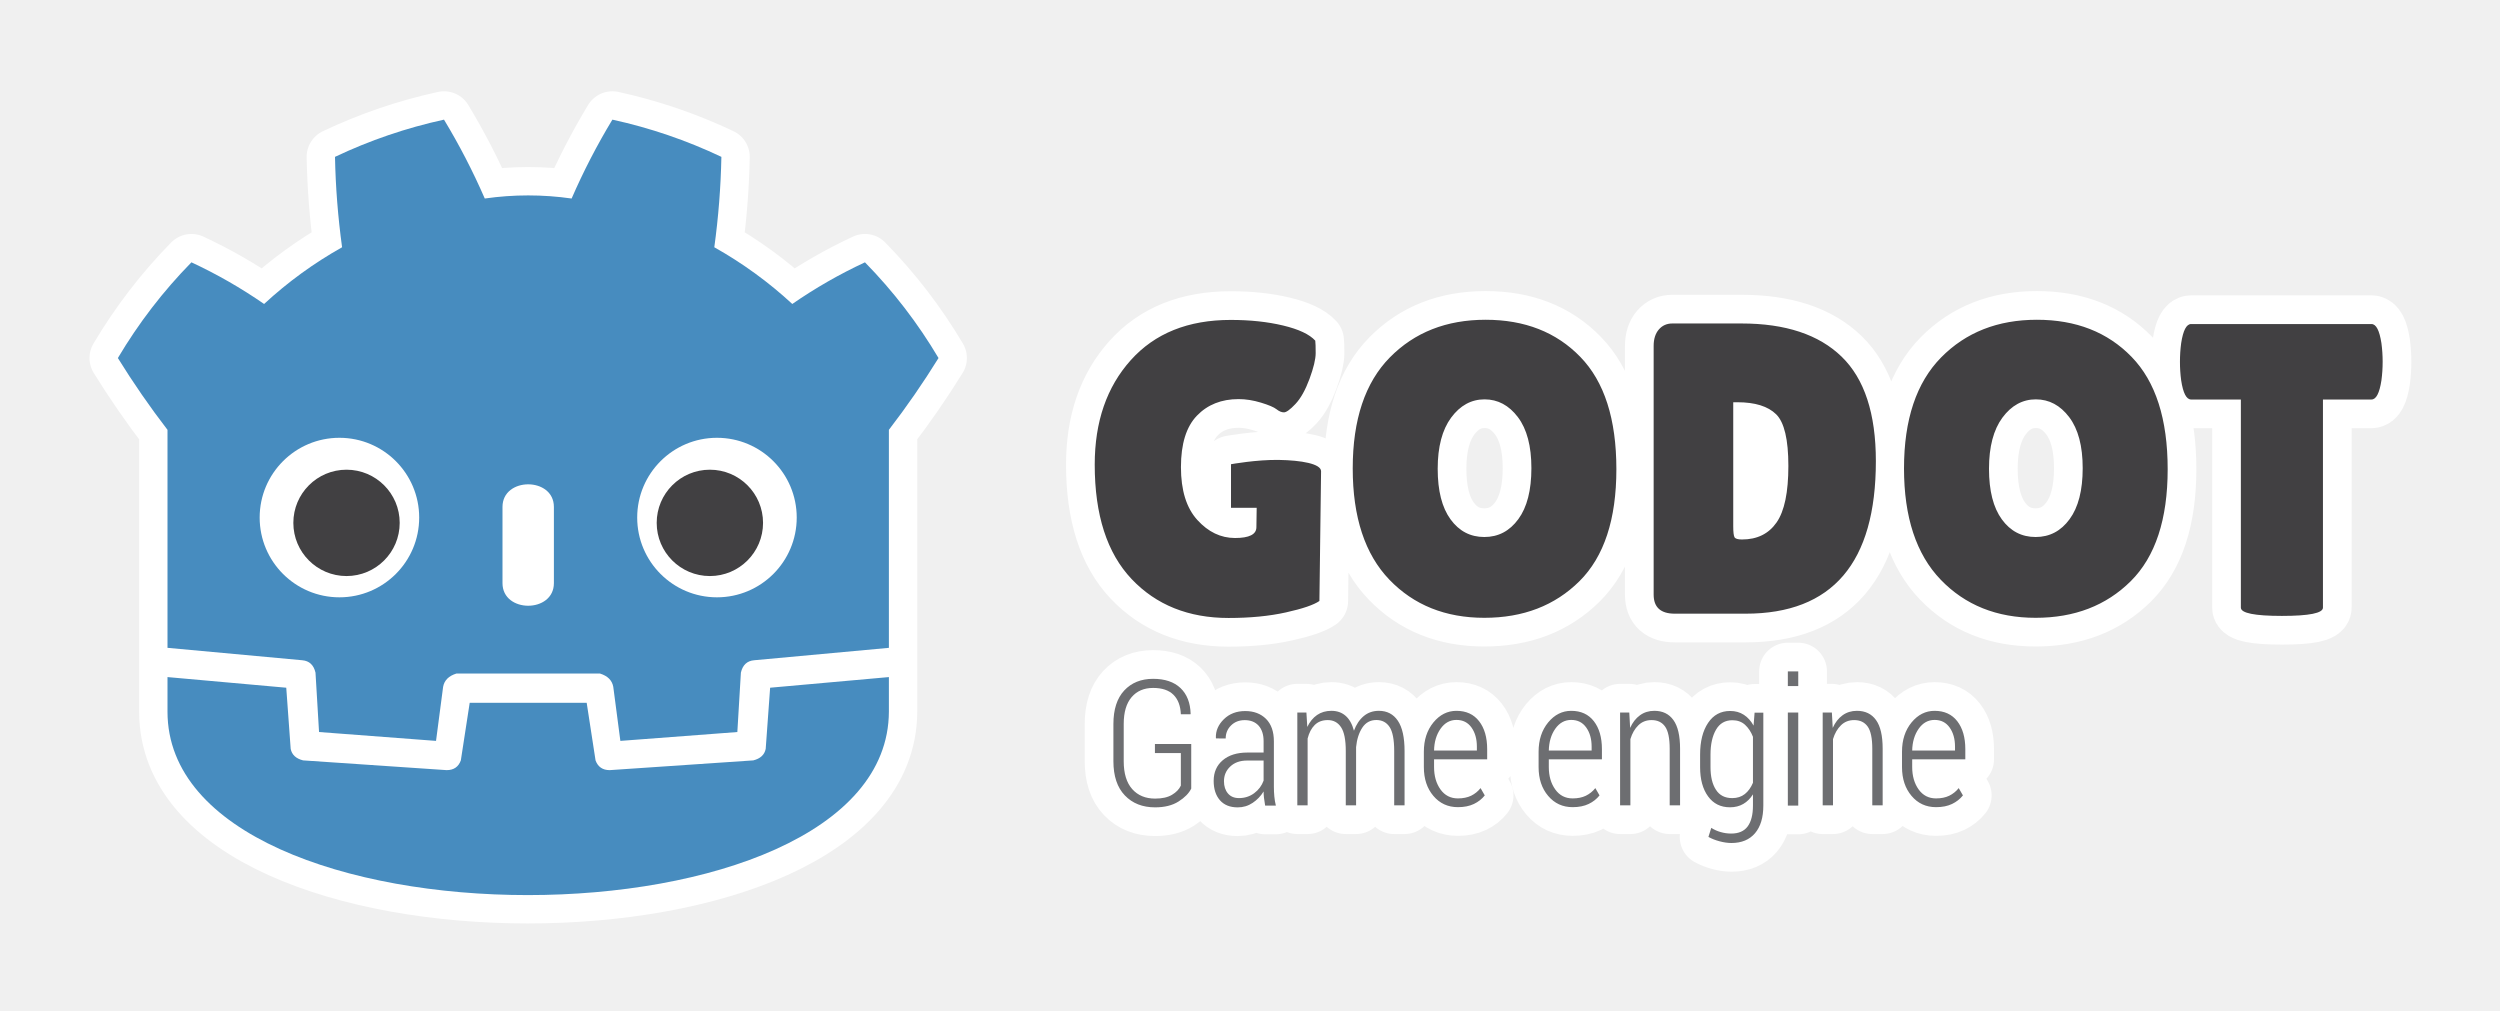
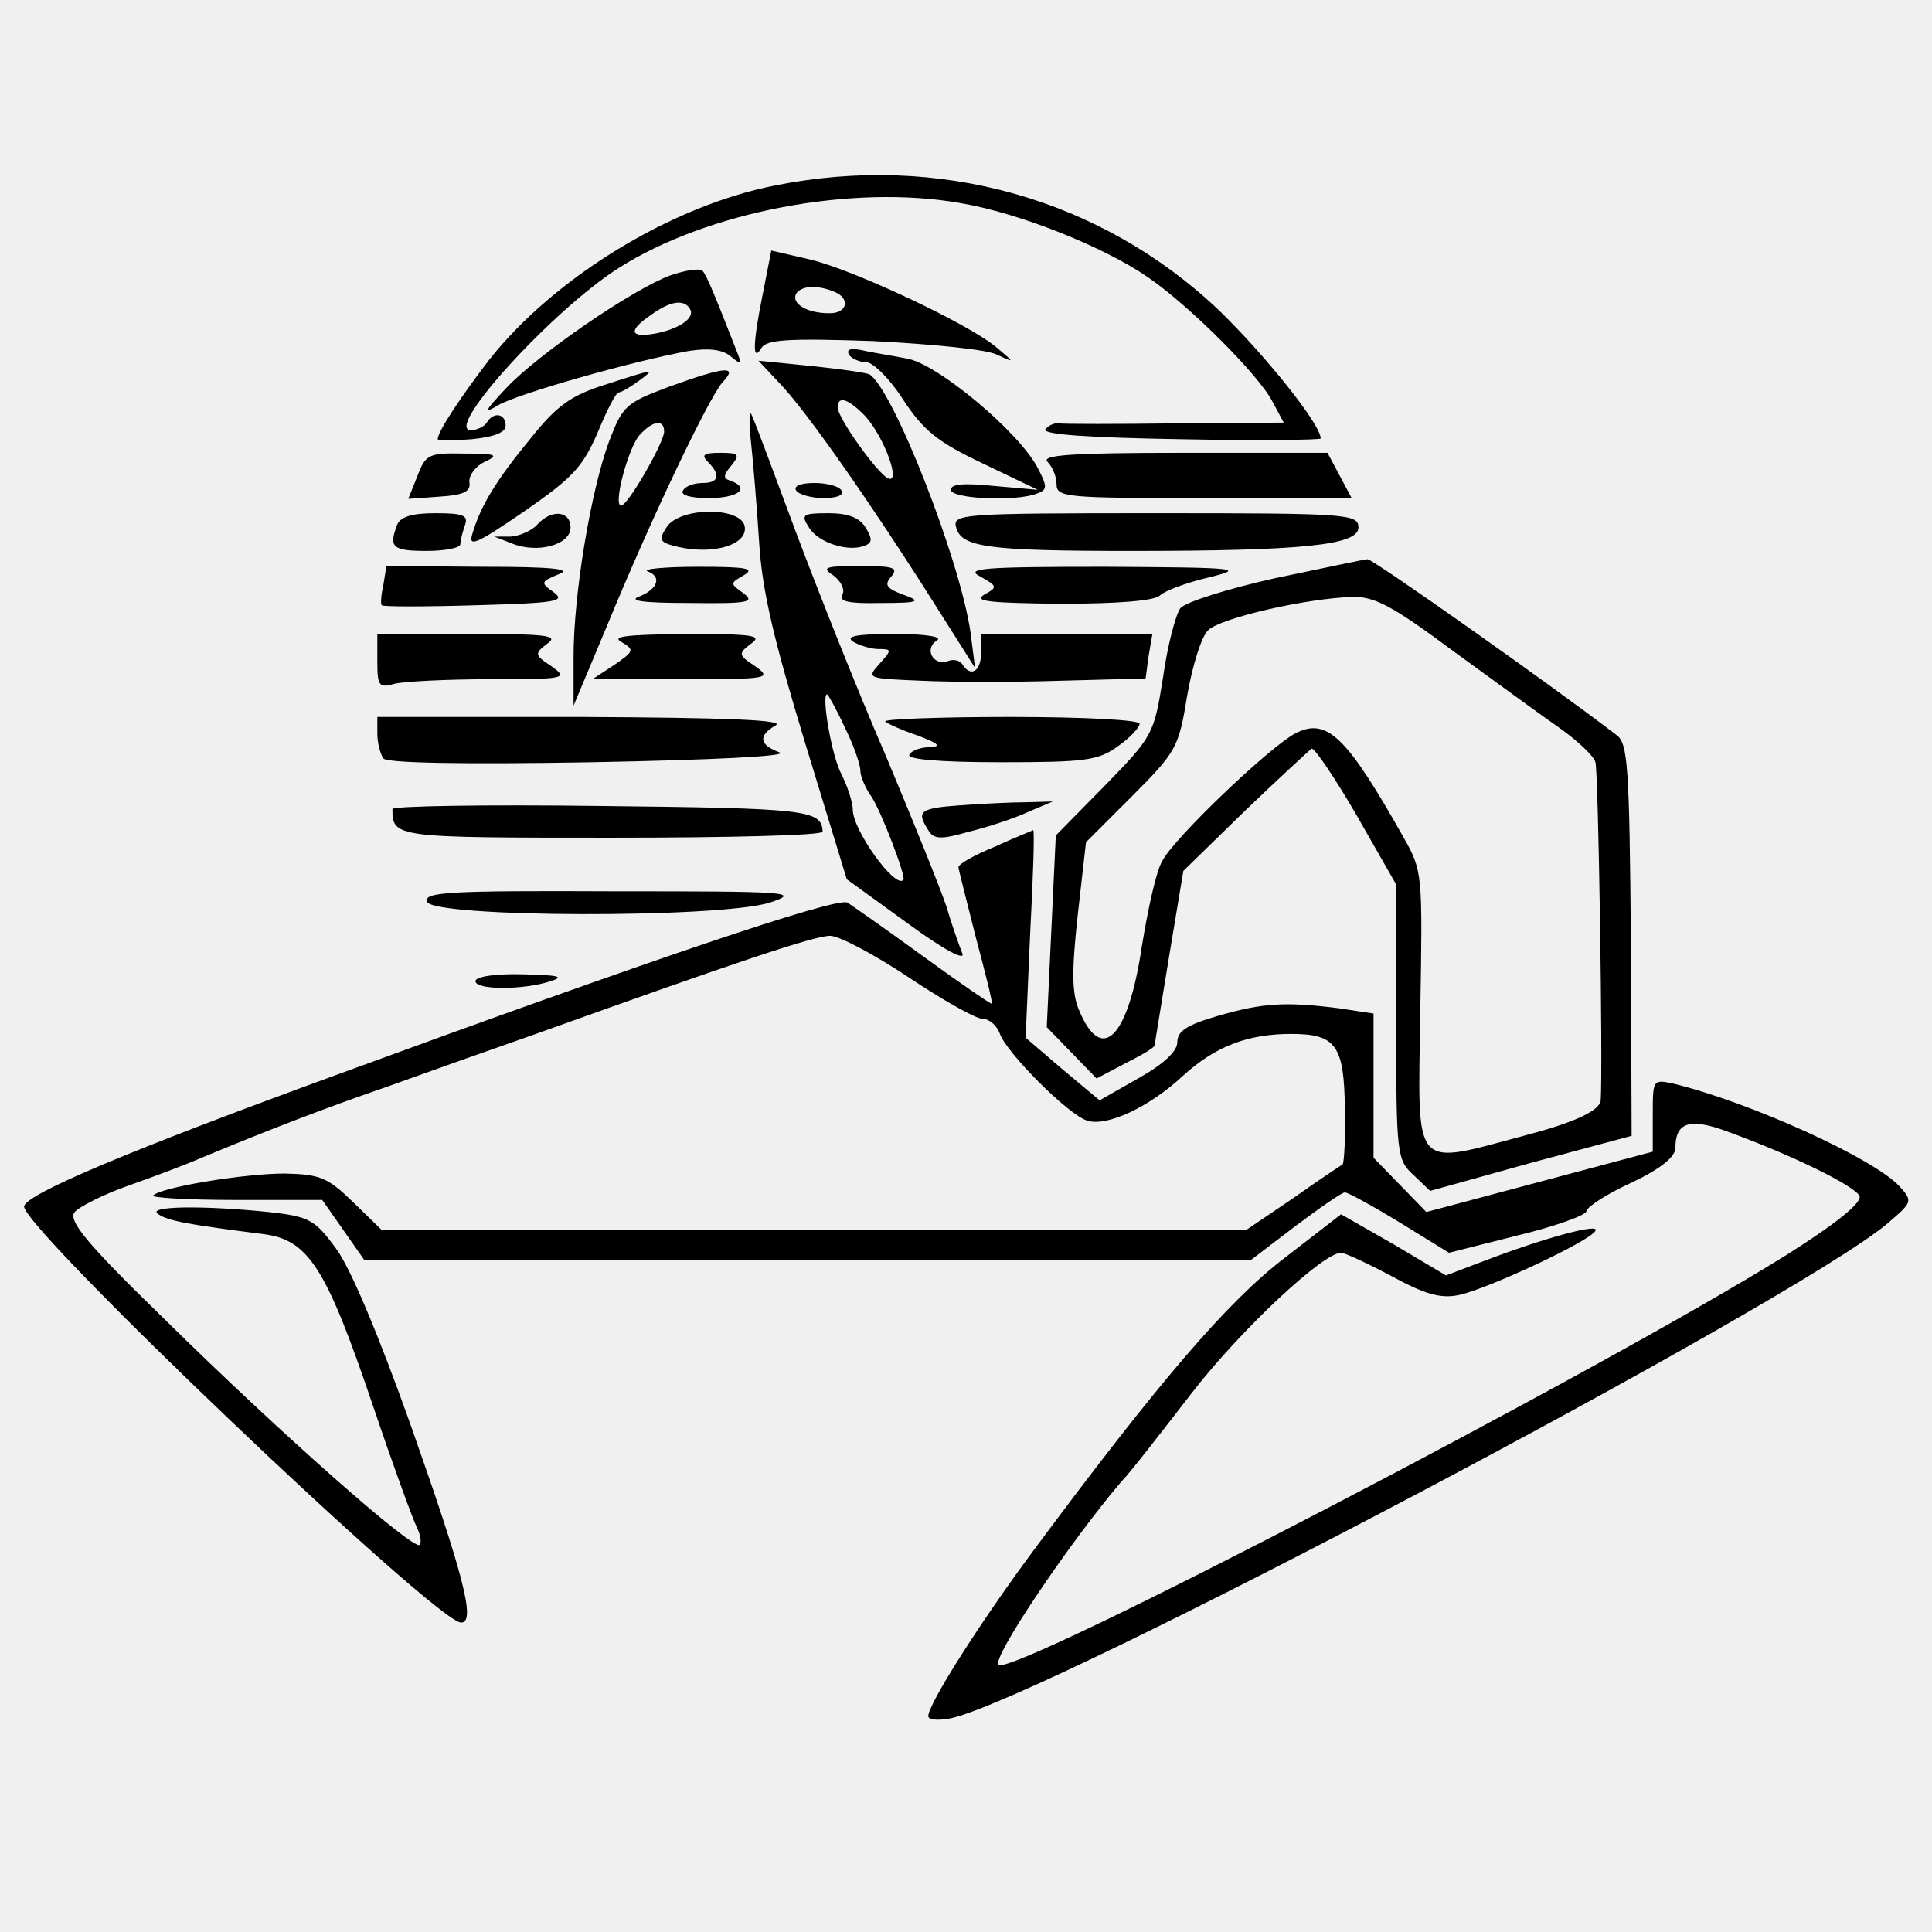
- <svg xmlns="http://www.w3.org/2000/svg" width="1024" height="414">
-   <path stroke="#fff" stroke-linejoin="round" stroke-width="23.5" d="M523.82 188.382c-9.142-.142-19.603 1.764-19.603 1.764v17.842h10.52l-.117 7.953c0 2.946-2.92 4.427-8.747 4.427-5.831 0-10.982-2.47-15.45-7.395-4.48-4.932-6.708-12.141-6.708-21.64 0-9.519 2.176-16.537 6.536-21.065 4.35-4.524 10.05-6.794 17.064-6.794 2.946 0 5.996.476 9.168 1.445 3.174.962 5.293 1.863 6.375 2.707 1.072.867 2.09 1.277 3.056 1.277.96 0 2.513-1.122 4.66-3.392 2.153-2.263 4.082-5.693 5.782-10.267 1.694-4.598 2.543-8.122 2.543-10.621 0-2.48-.054-4.19-.164-5.092-2.379-2.603-6.767-4.666-13.168-6.2-6.39-1.53-13.552-2.289-21.476-2.289-17.438 0-31.073 5.49-40.92 16.47-9.855 10.982-14.773 25.24-14.773 42.79 0 20.607 5.035 36.227 15.103 46.868 10.085 10.64 23.327 15.953 39.743 15.953 8.827 0 16.664-.76 23.51-2.289 6.853-1.523 11.41-3.088 13.676-4.67l.68-53.137c0-3.087-8.149-4.488-17.29-4.645zm84.247-24.804c-5.431 0-9.98 2.496-13.671 7.47-3.672 4.98-5.517 11.969-5.517 20.963 0 9.013 1.754 15.914 5.27 20.722 3.508 4.823 8.117 7.225 13.835 7.225 5.715 0 10.358-2.432 13.924-7.313q5.351-7.293 5.353-20.884c0-9.054-1.846-16.023-5.524-20.89q-5.51-7.292-13.67-7.293m-.083 89.477c-15.9 0-28.868-5.203-38.89-15.61q-15.016-15.624-15.017-45.592c0-19.992 5.063-35.128 15.191-45.435 10.131-10.293 23.209-15.444 39.228-15.444 16.016 0 28.954 5.058 38.795 15.204 9.858 10.126 14.778 25.477 14.778 46.009 0 20.546-5.034 35.828-15.114 45.856-10.08 10.008-23.062 15.012-38.971 15.012m101.95-88.298v50.788c0 2.37.176 3.866.515 4.493.337.624 1.358.937 3.052.937 6.232 0 10.954-2.328 14.181-6.97 3.235-4.636 4.835-12.356 4.835-23.168 0-10.817-1.674-17.865-5-21.139-3.344-3.283-8.64-4.94-15.884-4.94zm-32.599 78.798V141.681c0-2.832.704-5.067 2.126-6.724 1.413-1.632 3.25-2.461 5.521-2.461h28.357c17.994 0 31.664 4.54 40.994 13.597 9.347 9.054 14.02 23.31 14.02 42.784 0 41.66-17.778 62.486-53.326 62.486h-29.03c-5.769 0-8.662-2.597-8.662-7.808m156.544-79.977c-5.432 0-9.994 2.496-13.678 7.47q-5.507 7.471-5.508 20.963c0 9.013 1.758 15.914 5.262 20.722 3.505 4.823 8.119 7.225 13.837 7.225 5.717 0 10.363-2.432 13.924-7.313q5.354-7.293 5.355-20.884c0-9.054-1.843-16.023-5.522-20.89-3.68-4.861-8.23-7.293-13.67-7.293m-.087 89.477q-23.86 0-38.88-15.61-15.03-15.624-15.03-45.592c0-19.992 5.065-35.128 15.191-45.435 10.139-10.293 23.209-15.444 39.233-15.444 16.02 0 28.946 5.058 38.8 15.204 9.85 10.126 14.772 25.477 14.772 46.009 0 20.546-5.037 35.828-15.115 45.856-10.076 10.008-23.07 15.012-38.971 15.012m117.69-4.17c0 2.251-5.597 3.392-16.809 3.392-11.202 0-16.815-1.141-16.815-3.392v-85.248h-20.371c-1.928 0-3.286-2.597-4.077-7.818a56 56 0 0 1-.501-7.636c0-2.592.162-5.146.501-7.636.79-5.205 2.15-7.823 4.077-7.823h73.864c1.924 0 3.277 2.617 4.078 7.823.333 2.49.505 5.043.505 7.636 0 2.608-.172 5.152-.505 7.637-.8 5.22-2.154 7.817-4.078 7.817h-19.87z" />
-   <path fill="#414042" d="M523.82 188.382c-9.142-.142-19.603 1.764-19.603 1.764v17.842h10.52l-.117 7.953c0 2.946-2.92 4.427-8.747 4.427-5.831 0-10.982-2.47-15.45-7.395-4.48-4.932-6.708-12.141-6.708-21.64 0-9.519 2.176-16.537 6.536-21.065 4.35-4.524 10.05-6.794 17.064-6.794 2.946 0 5.996.476 9.168 1.445 3.174.962 5.293 1.863 6.375 2.707 1.072.867 2.09 1.277 3.056 1.277.96 0 2.513-1.122 4.66-3.392 2.153-2.263 4.082-5.693 5.782-10.267 1.694-4.598 2.543-8.122 2.543-10.621 0-2.48-.054-4.19-.164-5.092-2.379-2.603-6.767-4.666-13.168-6.2-6.39-1.53-13.552-2.289-21.476-2.289-17.438 0-31.073 5.49-40.92 16.47-9.855 10.982-14.773 25.24-14.773 42.79 0 20.607 5.035 36.227 15.103 46.868 10.085 10.64 23.327 15.953 39.743 15.953 8.827 0 16.664-.76 23.51-2.289 6.853-1.523 11.41-3.088 13.676-4.67l.68-53.137c0-3.087-8.149-4.488-17.29-4.645m84.247-24.804c-5.431 0-9.98 2.496-13.671 7.47-3.672 4.98-5.517 11.969-5.517 20.963 0 9.013 1.754 15.914 5.27 20.722 3.508 4.823 8.117 7.225 13.835 7.225 5.715 0 10.358-2.432 13.924-7.313q5.351-7.293 5.353-20.884c0-9.054-1.846-16.023-5.524-20.89q-5.51-7.292-13.67-7.293m-.083 89.477c-15.9 0-28.868-5.203-38.89-15.61q-15.016-15.624-15.017-45.592c0-19.992 5.063-35.128 15.191-45.435 10.131-10.293 23.209-15.444 39.228-15.444 16.016 0 28.954 5.058 38.795 15.204 9.858 10.126 14.778 25.477 14.778 46.009 0 20.546-5.034 35.828-15.114 45.856-10.08 10.008-23.062 15.012-38.971 15.012m101.95-88.298v50.788c0 2.37.176 3.866.515 4.493.337.624 1.358.937 3.052.937 6.232 0 10.954-2.328 14.181-6.97 3.235-4.636 4.835-12.356 4.835-23.168 0-10.817-1.674-17.865-5-21.139-3.344-3.283-8.64-4.94-15.884-4.94zm-32.599 78.798V141.681c0-2.832.704-5.067 2.126-6.724 1.413-1.632 3.25-2.461 5.521-2.461h28.357c17.994 0 31.664 4.54 40.994 13.597 9.347 9.054 14.02 23.31 14.02 42.784 0 41.66-17.778 62.486-53.326 62.486h-29.03c-5.769 0-8.662-2.597-8.662-7.808m156.544-79.977c-5.432 0-9.994 2.496-13.678 7.47q-5.507 7.471-5.508 20.963c0 9.013 1.758 15.914 5.262 20.722 3.505 4.823 8.119 7.225 13.837 7.225 5.717 0 10.363-2.432 13.924-7.313q5.354-7.293 5.355-20.884c0-9.054-1.843-16.023-5.522-20.89-3.68-4.861-8.23-7.293-13.67-7.293m-.087 89.477q-23.86 0-38.88-15.61-15.03-15.624-15.03-45.592c0-19.992 5.065-35.128 15.191-45.435 10.139-10.293 23.209-15.444 39.233-15.444 16.02 0 28.946 5.058 38.8 15.204 9.85 10.126 14.772 25.477 14.772 46.009 0 20.546-5.037 35.828-15.115 45.856-10.076 10.008-23.07 15.012-38.971 15.012m117.69-4.17c0 2.251-5.597 3.392-16.809 3.392-11.202 0-16.815-1.141-16.815-3.392v-85.248h-20.371c-1.928 0-3.286-2.597-4.077-7.818a56 56 0 0 1-.501-7.636c0-2.592.162-5.146.501-7.636.79-5.205 2.15-7.823 4.077-7.823h73.864c1.924 0 3.277 2.617 4.078 7.823.333 2.49.505 5.043.505 7.636 0 2.608-.172 5.152-.505 7.637-.8 5.22-2.154 7.817-4.078 7.817h-19.87z" />
-   <path stroke="#fff" stroke-linejoin="round" stroke-width="23.5" d="M487.93 322.997c-.94 1.926-2.664 3.691-5.188 5.289-2.52 1.607-5.722 2.406-9.611 2.406-5.132 0-9.259-1.617-12.394-4.887-3.122-3.243-4.686-7.92-4.686-14.022V296.57c0-5.97 1.473-10.548 4.431-13.743 2.95-3.17 6.903-4.78 11.84-4.78 4.824 0 8.564 1.27 11.212 3.781 2.639 2.519 4.025 6.038 4.146 10.532l-.066.2h-3.94c-.14-3.443-1.14-6.101-3.022-7.979-1.871-1.861-4.655-2.803-8.33-2.803-3.72 0-6.668 1.259-8.823 3.785-2.15 2.518-3.224 6.17-3.224 10.968v15.301q.001 7.462 3.476 11.382c2.316 2.592 5.438 3.892 9.38 3.892 2.876 0 5.19-.51 6.92-1.554 1.738-1.028 2.942-2.285 3.624-3.775V308.45h-10.618v-3.704h14.873zm19.557 3.902c2.336 0 4.416-.661 6.232-2.01 1.82-1.353 3.096-3.063 3.852-5.146v-8.224h-6.756q-4.31 0-6.896 2.442c-1.726 1.617-2.581 3.637-2.581 6.037 0 2.03.534 3.696 1.616 4.981 1.08 1.289 2.59 1.92 4.533 1.92m10.715 3.068a99 99 0 0 1-.48-3.225 22 22 0 0 1-.15-2.562 14.9 14.9 0 0 1-4.483 4.675c-1.836 1.236-3.878 1.848-6.128 1.848-3.147 0-5.567-.975-7.28-2.927-1.702-1.96-2.563-4.6-2.563-7.936 0-3.523 1.237-6.35 3.72-8.448 2.48-2.098 5.85-3.147 10.09-3.147h6.643v-4.672c0-2.686-.686-4.802-2.032-6.331-1.375-1.51-3.264-2.275-5.701-2.275-2.268 0-4.139.722-5.608 2.182-1.463 1.45-2.19 3.224-2.19 5.337l-3.944-.035-.07-.206c-.11-2.866.973-5.4 3.261-7.646 2.279-2.24 5.203-3.352 8.761-3.352 3.517 0 6.347 1.069 8.509 3.2q3.224 3.227 3.226 9.21v18.645c0 1.358.064 2.677.183 3.936a25 25 0 0 0 .627 3.729zm16.905-38.108.36 5.9c1-2.112 2.339-3.739 3.998-4.896q2.498-1.711 5.874-1.711c2.296 0 4.232.668 5.794 2.02 1.562 1.347 2.714 3.387 3.446 6.127.938-2.529 2.264-4.528 3.986-5.975 1.722-1.45 3.812-2.172 6.23-2.172 3.335 0 5.923 1.35 7.755 4.05 1.841 2.705 2.759 6.856 2.759 12.464v22.207h-4.246v-22.28c0-4.663-.645-7.946-1.9-9.834-1.261-1.89-3.071-2.842-5.41-2.842-2.462 0-4.384 1.04-5.767 3.152-1.375 2.112-2.223 4.754-2.531 7.945v23.86h-4.224v-22.258c0-4.554-.639-7.812-1.945-9.759-1.299-1.946-3.107-2.912-5.427-2.912-2.218 0-4.013.677-5.358 2.02-1.353 1.349-2.315 3.195-2.899 5.538v27.369h-4.22v-38.014zm61.457 3.021q-3.966 0-6.517 3.613c-1.705 2.415-2.585 5.392-2.656 8.938h17.537v-1.626c0-3.137-.736-5.75-2.21-7.822-1.482-2.075-3.53-3.103-6.154-3.103m.598 35.735c-4.099 0-7.451-1.543-10.055-4.621q-3.895-4.61-3.896-11.793v-6.313c0-4.798 1.303-8.798 3.912-11.979 2.616-3.167 5.758-4.75 9.441-4.75 3.983 0 7.068 1.413 9.27 4.246q3.313 4.257 3.312 11.434v4.171H587.39v3.162c0 3.68.882 6.744 2.635 9.19 1.757 2.45 4.144 3.666 7.136 3.666 2.077 0 3.888-.367 5.396-1.089a11.1 11.1 0 0 0 3.877-3.132l1.728 2.99c-1.148 1.456-2.634 2.633-4.45 3.505-1.811.868-4 1.312-6.551 1.312m46.411-35.734q-3.976 0-6.528 3.613-2.54 3.62-2.652 8.938h17.54v-1.626c0-3.137-.733-5.75-2.216-7.822-1.475-2.075-3.52-3.103-6.144-3.103m.593 35.735c-4.1 0-7.446-1.543-10.045-4.621q-3.91-4.61-3.91-11.793v-6.313c0-4.798 1.309-8.798 3.913-11.979 2.623-3.167 5.766-4.75 9.45-4.75 3.975 0 7.072 1.413 9.27 4.246 2.2 2.837 3.304 6.65 3.304 11.434v4.171h-21.755v3.162q0 5.52 2.647 9.19c1.747 2.45 4.124 3.666 7.125 3.666 2.087 0 3.888-.367 5.392-1.089a11.2 11.2 0 0 0 3.894-3.132l1.717 2.99c-1.15 1.456-2.633 2.633-4.451 3.505-1.81.868-3.997 1.312-6.55 1.312m23.189-38.755.345 6.284c1.014-2.23 2.353-3.962 4.034-5.166 1.667-1.21 3.63-1.824 5.887-1.824 3.396 0 5.998 1.256 7.804 3.78 1.826 2.518 2.73 6.434 2.73 11.749v23.191h-4.249V306.72c0-4.343-.636-7.377-1.9-9.137-1.258-1.76-3.107-2.636-5.513-2.636-2.158 0-3.968.701-5.419 2.126-1.457 1.412-2.543 3.294-3.267 5.666v27.134h-4.219V291.86zm33.27 22.395c0 3.858.73 6.926 2.213 9.208 1.465 2.304 3.695 3.443 6.671 3.443 2.04 0 3.757-.544 5.167-1.657 1.405-1.113 2.514-2.662 3.336-4.627V301.79c-.79-2.025-1.874-3.66-3.244-4.92-1.368-1.24-3.102-1.863-5.186-1.863-2.97 0-5.216 1.294-6.708 3.891-1.502 2.603-2.25 5.995-2.25 10.161zm-4.262-5.195c0-5.386 1.088-9.714 3.274-12.975 2.169-3.245 5.187-4.871 9.03-4.871 2.134 0 4.007.52 5.607 1.564 1.603 1.024 2.928 2.523 3.992 4.43l.412-5.287h3.581v38.048c0 4.871-1.13 8.646-3.4 11.317-2.271 2.66-5.499 4.009-9.666 4.009-1.5 0-3.11-.235-4.832-.691-1.724-.456-3.252-1.054-4.59-1.805l1.168-3.704a14.1 14.1 0 0 0 3.831 1.716 15.2 15.2 0 0 0 4.352.616q4.536-.001 6.71-2.905c1.452-1.961 2.18-4.798 2.18-8.553v-4.597c-1.079 1.71-2.402 3.024-3.97 3.93-1.563.912-3.39 1.368-5.448 1.368-3.818 0-6.814-1.496-8.976-4.486-2.167-2.983-3.255-6.965-3.255-11.93zm40.2 20.916h-4.266V291.86h4.266zm0-48.968h-4.266v-6.005h4.266zm13.774 10.852.346 6.284c1.016-2.23 2.35-3.962 4.027-5.166 1.677-1.21 3.643-1.824 5.89-1.824 3.397 0 6.01 1.256 7.82 3.78 1.821 2.518 2.717 6.434 2.717 11.749v23.191h-4.248V306.72c0-4.343-.635-7.377-1.897-9.137-1.268-1.76-3.103-2.636-5.517-2.636-2.157 0-3.962.701-5.412 2.126-1.455 1.412-2.545 3.294-3.266 5.666v27.134h-4.224V291.86zm42.074 3.021q-3.978 0-6.518 3.613-2.547 3.62-2.66 8.938h17.54v-1.626c0-3.137-.731-5.75-2.21-7.822-1.476-2.075-3.525-3.103-6.152-3.103m.602 35.735c-4.11 0-7.456-1.543-10.048-4.621q-3.903-4.61-3.903-11.793v-6.313c0-4.798 1.302-8.798 3.91-11.979q3.924-4.75 9.439-4.75c3.978 0 7.077 1.413 9.283 4.246 2.197 2.837 3.3 6.65 3.3 11.434v4.171h-21.76v3.162c0 3.68.887 6.744 2.642 9.19 1.754 2.45 4.133 3.666 7.137 3.666 2.08 0 3.88-.367 5.382-1.089a11.16 11.16 0 0 0 3.897-3.132l1.725 2.99c-1.156 1.456-2.64 2.633-4.454 3.505-1.81.868-3.998 1.312-6.55 1.312" />
-   <path fill="#6d6e71" d="M487.93 322.997c-.94 1.926-2.664 3.691-5.188 5.289-2.52 1.607-5.722 2.406-9.611 2.406-5.132 0-9.259-1.617-12.394-4.887-3.122-3.243-4.686-7.92-4.686-14.022V296.57c0-5.97 1.473-10.548 4.431-13.743 2.95-3.17 6.903-4.78 11.84-4.78 4.824 0 8.564 1.27 11.212 3.781 2.639 2.519 4.025 6.038 4.146 10.532l-.066.2h-3.94c-.14-3.443-1.14-6.101-3.022-7.979-1.871-1.861-4.655-2.803-8.33-2.803-3.72 0-6.668 1.259-8.823 3.785-2.15 2.518-3.224 6.17-3.224 10.968v15.301q.001 7.462 3.476 11.382c2.316 2.592 5.438 3.892 9.38 3.892 2.876 0 5.19-.51 6.92-1.554 1.738-1.028 2.942-2.285 3.624-3.775V308.45h-10.618v-3.704h14.873zm19.557 3.902c2.336 0 4.416-.661 6.232-2.01 1.82-1.353 3.096-3.063 3.852-5.146v-8.224h-6.756q-4.31 0-6.896 2.442c-1.726 1.617-2.581 3.637-2.581 6.037 0 2.03.534 3.696 1.616 4.981 1.08 1.289 2.59 1.92 4.533 1.92m10.715 3.068a99 99 0 0 1-.48-3.225 22 22 0 0 1-.15-2.562 14.9 14.9 0 0 1-4.483 4.675c-1.836 1.236-3.878 1.848-6.128 1.848-3.147 0-5.567-.975-7.28-2.927-1.702-1.96-2.563-4.6-2.563-7.936 0-3.523 1.237-6.35 3.72-8.448 2.48-2.098 5.85-3.147 10.09-3.147h6.643v-4.672c0-2.686-.686-4.802-2.032-6.331-1.375-1.51-3.264-2.275-5.701-2.275-2.268 0-4.139.722-5.608 2.182-1.463 1.45-2.19 3.224-2.19 5.337l-3.944-.035-.07-.206c-.11-2.866.973-5.4 3.261-7.646 2.279-2.24 5.203-3.352 8.761-3.352 3.517 0 6.347 1.069 8.509 3.2q3.224 3.227 3.226 9.21v18.645c0 1.358.064 2.677.183 3.936a25 25 0 0 0 .627 3.729zm16.905-38.108.36 5.9c1-2.112 2.339-3.739 3.998-4.896q2.498-1.711 5.874-1.711c2.296 0 4.232.668 5.794 2.02 1.562 1.347 2.714 3.387 3.446 6.127.938-2.529 2.264-4.528 3.986-5.975 1.722-1.45 3.812-2.172 6.23-2.172 3.335 0 5.923 1.35 7.755 4.05 1.841 2.705 2.759 6.856 2.759 12.464v22.207h-4.246v-22.28c0-4.663-.645-7.946-1.9-9.834-1.261-1.89-3.071-2.842-5.41-2.842-2.462 0-4.384 1.04-5.767 3.152-1.375 2.112-2.223 4.754-2.531 7.945v23.86h-4.224v-22.258c0-4.554-.639-7.812-1.945-9.759-1.299-1.946-3.107-2.912-5.427-2.912-2.218 0-4.013.677-5.358 2.02-1.353 1.349-2.315 3.195-2.899 5.538v27.369h-4.22v-38.014zm61.457 3.021q-3.966 0-6.517 3.613c-1.705 2.415-2.585 5.392-2.656 8.938h17.537v-1.626c0-3.137-.736-5.75-2.21-7.822-1.482-2.075-3.53-3.103-6.154-3.103m.598 35.735c-4.099 0-7.451-1.543-10.055-4.621q-3.895-4.61-3.896-11.793v-6.313c0-4.798 1.303-8.798 3.912-11.979 2.616-3.167 5.758-4.75 9.441-4.75 3.983 0 7.068 1.413 9.27 4.246q3.313 4.257 3.312 11.434v4.171H587.39v3.162c0 3.68.882 6.744 2.635 9.19 1.757 2.45 4.144 3.666 7.136 3.666 2.077 0 3.888-.367 5.396-1.089a11.1 11.1 0 0 0 3.877-3.132l1.728 2.99c-1.148 1.456-2.634 2.633-4.45 3.505-1.811.868-4 1.312-6.551 1.312m46.411-35.734q-3.976 0-6.528 3.613-2.54 3.62-2.652 8.938h17.54v-1.626c0-3.137-.733-5.75-2.216-7.822-1.475-2.075-3.52-3.103-6.144-3.103m.593 35.735c-4.1 0-7.446-1.543-10.045-4.621q-3.91-4.61-3.91-11.793v-6.313c0-4.798 1.309-8.798 3.913-11.979 2.623-3.167 5.766-4.75 9.45-4.75 3.975 0 7.072 1.413 9.27 4.246 2.2 2.837 3.304 6.65 3.304 11.434v4.171h-21.755v3.162q0 5.52 2.647 9.19c1.747 2.45 4.124 3.666 7.125 3.666 2.087 0 3.888-.367 5.392-1.089a11.2 11.2 0 0 0 3.894-3.132l1.717 2.99c-1.15 1.456-2.633 2.633-4.451 3.505-1.81.868-3.997 1.312-6.55 1.312m23.189-38.755.345 6.284c1.014-2.23 2.353-3.962 4.034-5.166 1.667-1.21 3.63-1.824 5.887-1.824 3.396 0 5.998 1.256 7.804 3.78 1.826 2.518 2.73 6.434 2.73 11.749v23.191h-4.249V306.72c0-4.343-.636-7.377-1.9-9.137-1.258-1.76-3.107-2.636-5.513-2.636-2.158 0-3.968.701-5.419 2.126-1.457 1.412-2.543 3.294-3.267 5.666v27.134h-4.219V291.86zm33.27 22.395c0 3.858.73 6.926 2.213 9.208 1.465 2.304 3.695 3.443 6.671 3.443 2.04 0 3.757-.544 5.167-1.657 1.405-1.113 2.514-2.662 3.336-4.627V301.79c-.79-2.025-1.874-3.66-3.244-4.92-1.368-1.24-3.102-1.863-5.186-1.863-2.97 0-5.216 1.294-6.708 3.891-1.502 2.603-2.25 5.995-2.25 10.161zm-4.262-5.195c0-5.386 1.088-9.714 3.274-12.975 2.169-3.245 5.187-4.871 9.03-4.871 2.134 0 4.007.52 5.607 1.564 1.603 1.024 2.928 2.523 3.992 4.43l.412-5.287h3.581v38.048c0 4.871-1.13 8.646-3.4 11.317-2.271 2.66-5.499 4.009-9.666 4.009-1.5 0-3.11-.235-4.832-.691-1.724-.456-3.252-1.054-4.59-1.805l1.168-3.704a14.1 14.1 0 0 0 3.831 1.716 15.2 15.2 0 0 0 4.352.616q4.536-.001 6.71-2.905c1.452-1.961 2.18-4.798 2.18-8.553v-4.597c-1.079 1.71-2.402 3.024-3.97 3.93-1.563.912-3.39 1.368-5.448 1.368-3.818 0-6.814-1.496-8.976-4.486-2.167-2.983-3.255-6.965-3.255-11.93zm40.2 20.916h-4.266V291.86h4.266zm0-48.968h-4.266v-6.005h4.266zm13.774 10.852.346 6.284c1.016-2.23 2.35-3.962 4.027-5.166 1.677-1.21 3.643-1.824 5.89-1.824 3.397 0 6.01 1.256 7.82 3.78 1.821 2.518 2.717 6.434 2.717 11.749v23.191h-4.248V306.72c0-4.343-.635-7.377-1.897-9.137-1.268-1.76-3.103-2.636-5.517-2.636-2.157 0-3.962.701-5.412 2.126-1.455 1.412-2.545 3.294-3.266 5.666v27.134h-4.224V291.86zm42.074 3.021q-3.978 0-6.518 3.613-2.547 3.62-2.66 8.938h17.54v-1.626c0-3.137-.731-5.75-2.21-7.822-1.476-2.075-3.525-3.103-6.152-3.103m.602 35.735c-4.11 0-7.456-1.543-10.048-4.621q-3.903-4.61-3.903-11.793v-6.313c0-4.798 1.302-8.798 3.91-11.979q3.924-4.75 9.439-4.75c3.978 0 7.077 1.413 9.283 4.246 2.197 2.837 3.3 6.65 3.3 11.434v4.171h-21.76v3.162c0 3.68.887 6.744 2.642 9.19 1.754 2.45 4.133 3.666 7.137 3.666 2.08 0 3.88-.367 5.382-1.089a11.16 11.16 0 0 0 3.897-3.132l1.725 2.99c-1.156 1.456-2.64 2.633-4.454 3.505-1.81.868-3.998 1.312-6.55 1.312" />
-   <g fill="#fff" transform="translate(30.492 21.054)scale(.363)">
-     <path d="M105 673v33q407 354 814 0v-33z" />
-     <path fill="none" stroke="#fff" stroke-linejoin="round" stroke-width="64" d="M105 745c0 276 813 276 814 0V427q30-39 56-81-35-59-83-108-43 20-82 47-40-37-88-64 7-51 8-102-59-28-123-42-26 43-46 89-49-7-98 0-20-46-46-89-64 14-123 42 1 51 8 102-48 27-88 64-39-27-82-47-48 49-83 108 26 42 56 81v318z" />
-     <path fill="#478cbf" d="m105 673 152 14q12 1 15 14l4 67 132 10 8-61q2-11 15-15h162q13 4 15 15l8 61 132-10 4-67q3-13 15-14l152-14V427q30-39 56-81-35-59-83-108-43 20-82 47-40-37-88-64 7-51 8-102-59-28-123-42-26 43-46 89-49-7-98 0-20-46-46-89-64 14-123 42 1 51 8 102-48 27-88 64-39-27-82-47-48 49-83 108 26 42 56 81zm0 33v39c0 276 813 276 814 0v-39l-134 12-5 69q-2 10-14 13l-162 11q-12 0-16-11l-10-65H446l-10 65q-4 11-16 11l-162-11q-12-3-14-13l-5-69z" />
-     <path d="M483 600c0 34 58 34 58 0v-86c0-34-58-34-58 0z" />
-     <circle cx="725" cy="526" r="90" />
-     <circle cx="299" cy="526" r="90" />
-   </g>
-   <g fill="#414042" transform="translate(30.492 21.054)scale(.363)">
-     <circle cx="307" cy="532" r="60" />
-     <circle cx="717" cy="532" r="60" />
+ <svg xmlns="http://www.w3.org/2000/svg" version="1.0" width="256pt" height="256pt" viewBox="0 0 256 256" preserveAspectRatio="xMidYMid meet">
+   <g transform="translate(0,256) scale(0.1,-0.1)" fill="#000000" stroke="none">
+     <path d="M1026 2314 c-137 -27 -292 -122 -378 -231 -39 -51 -68 -95 -68 -105 0 -2 20 -2 45 0 30 3 45 9 45 18 0 16 -16 19 -25 4 -3 -5 -13 -10 -21 -10 -37 0 109 160 196 215 118 75 310 111 452 86 78 -13 191 -58 250 -99 55 -38 146 -129 164 -164 l15 -28 -143 -1 c-79 -1 -148 -1 -155 0 -6 1 -14 -3 -18 -8 -3 -7 61 -11 180 -13 102 -2 185 -1 185 1 0 19 -75 112 -135 170 -156 148 -372 209 -589 165z" />
+     <path d="M1011 2172 c-14 -69 -14 -93 -2 -73 7 11 35 13 149 9 77 -4 150 -11 163 -18 24 -11 24 -11 -1 10 -37 31 -188 102 -246 116 l-52 12 -11 -56z m93 2 c24 -9 19 -30 -6 -29 -29 0 -50 13 -43 26 7 10 26 12 49 3z" />
+     <path d="M888 2195 c-49 -18 -175 -104 -218 -150 -28 -30 -30 -34 -10 -22 25 15 180 59 253 72 26 4 44 2 55 -7 13 -11 15 -11 10 2 -30 77 -42 106 -47 111 -3 4 -23 1 -43 -6z m26 -44 c8 -12 -14 -27 -46 -33 -34 -6 -36 4 -5 25 25 18 43 21 51 8z" />
+     <path d="M1125 2090 c3 -5 14 -10 23 -10 9 0 32 -23 49 -50 27 -41 46 -56 105 -84 l73 -35 -57 5 c-40 4 -58 3 -58 -5 0 -12 86 -16 114 -5 14 5 14 9 1 34 -25 48 -134 139 -174 145 -20 4 -47 8 -59 11 -15 3 -21 1 -17 -6z" />
+     <path d="M1036 2049 c36 -39 118 -156 199 -284 l57 -90 -6 47 c-14 97 -103 323 -134 342 -4 2 -38 7 -77 11 l-70 7 31 -33z m111 -41 c25 -28 47 -89 30 -82 -14 6 -67 80 -67 94 0 17 15 11 37 -12z" />
+     <path d="M801 2050 c-44 -14 -63 -27 -98 -71 -46 -56 -66 -89 -77 -126 -6 -19 5 -14 68 29 65 45 78 59 98 105 12 29 24 53 28 53 3 0 15 7 26 15 23 17 23 17 -45 -5z" />
+     <path d="M885 2047 c-56 -21 -60 -25 -78 -72 -24 -65 -47 -202 -47 -285 l0 -65 44 105 c60 146 135 302 153 323 22 23 5 22 -72 -6z m-5 -59 c0 -14 -48 -98 -57 -98 -11 0 9 75 24 93 18 20 33 22 33 5z" />
+     <path d="M995 1975 c3 -27 8 -88 11 -135 4 -64 20 -130 61 -265 l55 -180 80 -58 c49 -36 78 -51 73 -40 -4 10 -14 38 -21 62 -8 24 -44 113 -80 199 -37 85 -90 219 -119 296 -29 78 -55 148 -59 156 -3 8 -4 -7 -1 -35z m124 -378 c12 -24 21 -50 21 -58 0 -8 7 -24 15 -35 13 -20 46 -106 42 -110 -11 -12 -67 66 -67 93 0 10 -7 31 -15 47 -13 24 -27 106 -19 106 1 0 12 -19 23 -43z" />
+     <path d="M553 1929 l-12 -30 42 3 c32 2 41 7 39 19 -1 9 8 21 20 27 20 9 16 11 -27 11 -47 1 -51 -1 -62 -30z" />
+     <path d="M938 1948 c17 -17 15 -28 -7 -28 -11 0 -23 -4 -26 -10 -4 -6 10 -10 34 -10 39 0 56 13 29 23 -10 3 -10 7 1 20 12 15 10 17 -15 17 -22 0 -25 -3 -16 -12z" />
+     <path d="M1388 1948 c7 -7 12 -20 12 -30 0 -17 14 -18 195 -18 l196 0 -16 30 -16 30 -191 0 c-149 0 -189 -3 -180 -12z" />
+     <path d="M1055 1910 c3 -5 20 -10 36 -10 18 0 28 4 24 10 -3 6 -20 10 -36 10 -18 0 -28 -4 -24 -10z" />
+     <path d="M526 1864 c-11 -29 -6 -34 39 -34 25 0 45 4 45 9 0 5 3 16 6 25 5 13 -2 16 -39 16 -32 0 -47 -5 -51 -16z" />
+     <path d="M712 1865 c-7 -8 -23 -15 -35 -16 l-22 0 23 -9 c34 -14 78 -2 78 21 0 22 -25 25 -44 4z" />
+     <path d="M883 1861 c-11 -17 -9 -20 17 -26 46 -10 89 3 87 26 -2 28 -87 28 -104 0z" />
+     <path d="M1072 1861 c12 -20 52 -33 74 -24 10 4 10 9 1 24 -8 13 -23 19 -49 19 -35 0 -37 -2 -26 -19z" />
+     <path d="M1267 1861 c7 -26 41 -31 232 -31 230 0 301 8 301 31 0 18 -14 19 -269 19 -259 0 -269 -1 -264 -19z" />
+     <path d="M1690 1794 c-63 -14 -120 -32 -126 -40 -6 -8 -17 -49 -23 -92 -12 -76 -14 -78 -77 -143 l-65 -66 -6 -127 -6 -127 33 -34 33 -34 38 20 c22 11 39 21 39 24 0 2 9 55 19 117 l19 114 82 80 c45 43 85 80 88 82 4 1 31 -39 60 -89 l52 -91 0 -182 c0 -176 1 -183 23 -203 l22 -21 133 37 134 36 -1 259 c-2 232 -4 261 -19 272 -86 66 -324 234 -330 233 -4 0 -59 -12 -122 -25z m236 -97 c55 -40 118 -86 141 -102 24 -17 45 -37 47 -45 4 -12 10 -406 7 -448 -1 -13 -32 -28 -91 -44 -162 -43 -151 -56 -148 165 3 179 3 183 -22 227 -76 135 -102 160 -144 138 -34 -18 -161 -139 -176 -169 -8 -13 -19 -64 -27 -113 -18 -121 -53 -157 -83 -85 -10 23 -10 52 -2 126 l11 97 61 61 c59 59 62 65 73 133 7 40 19 79 28 87 16 16 129 42 190 44 30 1 53 -11 135 -72z" />
+     <path d="M508 1785 c-3 -13 -4 -26 -2 -27 1 -2 57 -2 124 0 106 3 120 5 104 17 -18 13 -18 14 6 24 19 7 -6 10 -101 10 l-127 1 -4 -25z" />
+     <path d="M858 1803 c19 -7 14 -23 -10 -33 -17 -6 3 -9 66 -9 78 -1 87 1 71 13 -18 13 -18 13 1 24 15 9 2 11 -61 11 -44 0 -74 -3 -67 -6z" />
+     <path d="M1105 1797 c10 -8 15 -19 11 -25 -5 -9 9 -12 51 -11 51 0 55 2 30 11 -22 8 -26 13 -16 24 10 12 3 14 -42 14 -47 0 -51 -2 -34 -13z" />
+     <path d="M1299 1796 c23 -13 23 -14 5 -24 -15 -9 9 -11 101 -12 77 0 125 4 132 11 6 6 35 17 65 24 49 12 39 13 -137 14 -163 0 -187 -2 -166 -13z" />
+     <path d="M500 1684 c0 -33 2 -36 23 -30 12 3 69 6 127 6 100 0 103 1 81 17 -23 15 -23 17 -6 30 16 11 1 13 -103 13 l-122 0 0 -36z" />
+     <path d="M824 1709 c17 -10 16 -12 -10 -30 l-29 -19 120 0 c114 0 118 1 96 17 -23 15 -23 17 -6 30 16 11 4 13 -86 13 -79 -1 -100 -3 -85 -11z" />
+     <path d="M1130 1710 c8 -5 24 -10 34 -10 18 0 18 -1 1 -20 -17 -19 -16 -19 56 -22 41 -2 124 -2 185 0 l112 3 4 30 5 29 -114 0 -113 0 0 -25 c0 -25 -14 -33 -25 -15 -3 5 -12 7 -19 4 -19 -7 -32 16 -15 27 9 5 -12 9 -56 9 -49 0 -65 -3 -55 -10z" />
+     <path d="M500 1588 c0 -13 4 -27 8 -33 4 -6 103 -8 277 -5 158 3 261 8 248 13 -27 10 -29 22 -5 36 12 7 -65 10 -255 11 l-273 0 0 -22z" />
+     <path d="M1173 1604 c3 -3 23 -12 44 -19 26 -10 31 -14 16 -15 -12 0 -25 -4 -28 -10 -4 -6 39 -10 120 -10 112 0 130 2 156 21 16 11 29 25 29 30 0 5 -72 9 -172 9 -94 0 -169 -3 -165 -6z" />
+     <path d="M520 1488 c0 -38 3 -38 291 -38 153 0 279 3 279 8 -1 29 -21 31 -293 34 -152 2 -277 0 -277 -4z" />
+     <path d="M1273 1493 c-55 -4 -59 -8 -43 -33 7 -12 16 -13 54 -2 25 6 61 18 78 26 l33 14 -35 -1 c-19 0 -59 -2 -87 -4z" />
+     <path d="M1318 1438 c-27 -11 -48 -23 -48 -27 0 -3 11 -45 23 -93 13 -49 23 -88 21 -88 -2 0 -43 28 -91 63 -48 35 -94 67 -100 71 -14 8 -267 -78 -671 -226 -285 -104 -414 -159 -420 -176 -8 -24 546 -552 579 -552 20 0 3 64 -68 265 -41 115 -79 206 -98 231 -28 38 -35 42 -89 48 -88 9 -164 8 -146 -3 13 -9 43 -14 137 -26 62 -7 85 -44 148 -230 26 -77 52 -148 57 -158 5 -10 7 -21 4 -24 -8 -8 -187 150 -338 299 -105 102 -128 131 -119 142 6 7 39 24 74 36 34 12 76 28 92 35 86 36 169 68 245 94 47 17 137 49 200 71 265 95 369 130 390 130 12 0 59 -25 104 -55 45 -30 89 -55 98 -55 9 0 19 -9 23 -20 8 -24 91 -108 116 -115 25 -8 81 17 127 60 43 39 86 55 143 55 59 0 70 -15 71 -98 1 -40 -1 -73 -3 -75 -2 -1 -32 -21 -66 -45 l-62 -42 -573 0 -572 0 -38 37 c-34 33 -44 37 -91 38 -53 0 -163 -18 -174 -29 -4 -3 46 -6 109 -6 l115 0 28 -40 28 -40 587 0 587 0 59 45 c32 24 62 45 66 45 4 0 37 -18 73 -40 l65 -40 91 23 c50 12 91 27 91 32 1 6 27 23 60 38 38 18 58 34 58 46 0 34 19 40 68 22 88 -32 171 -73 176 -86 3 -9 -32 -37 -97 -78 -240 -150 -1027 -560 -1044 -543 -9 9 94 162 163 243 11 11 52 64 93 117 65 84 174 186 198 186 5 0 35 -14 67 -31 44 -24 65 -30 89 -25 38 8 173 71 181 85 7 11 -67 -9 -148 -40 l-50 -19 -69 41 -70 40 -75 -58 c-76 -58 -168 -166 -330 -384 -73 -98 -142 -207 -142 -223 0 -5 13 -6 29 -3 119 24 1115 550 1241 655 34 29 35 30 17 50 -34 37 -197 111 -299 136 -28 6 -28 6 -28 -42 l0 -48 -150 -40 -150 -40 -35 36 -35 36 0 96 0 95 -46 7 c-71 9 -101 7 -160 -10 -41 -12 -54 -20 -54 -35 0 -12 -18 -29 -52 -48 l-51 -29 -49 41 -49 42 6 138 c4 75 6 137 4 137 -2 -1 -25 -10 -51 -22z" />
+     <path d="M566 1365 c9 -21 387 -22 454 -1 42 14 26 15 -207 15 -220 1 -252 -1 -247 -14z" />
+     <path d="M630 1260 c0 -12 64 -12 100 0 19 6 9 8 -37 9 -36 1 -63 -3 -63 -9z" />
  </g>
</svg>
